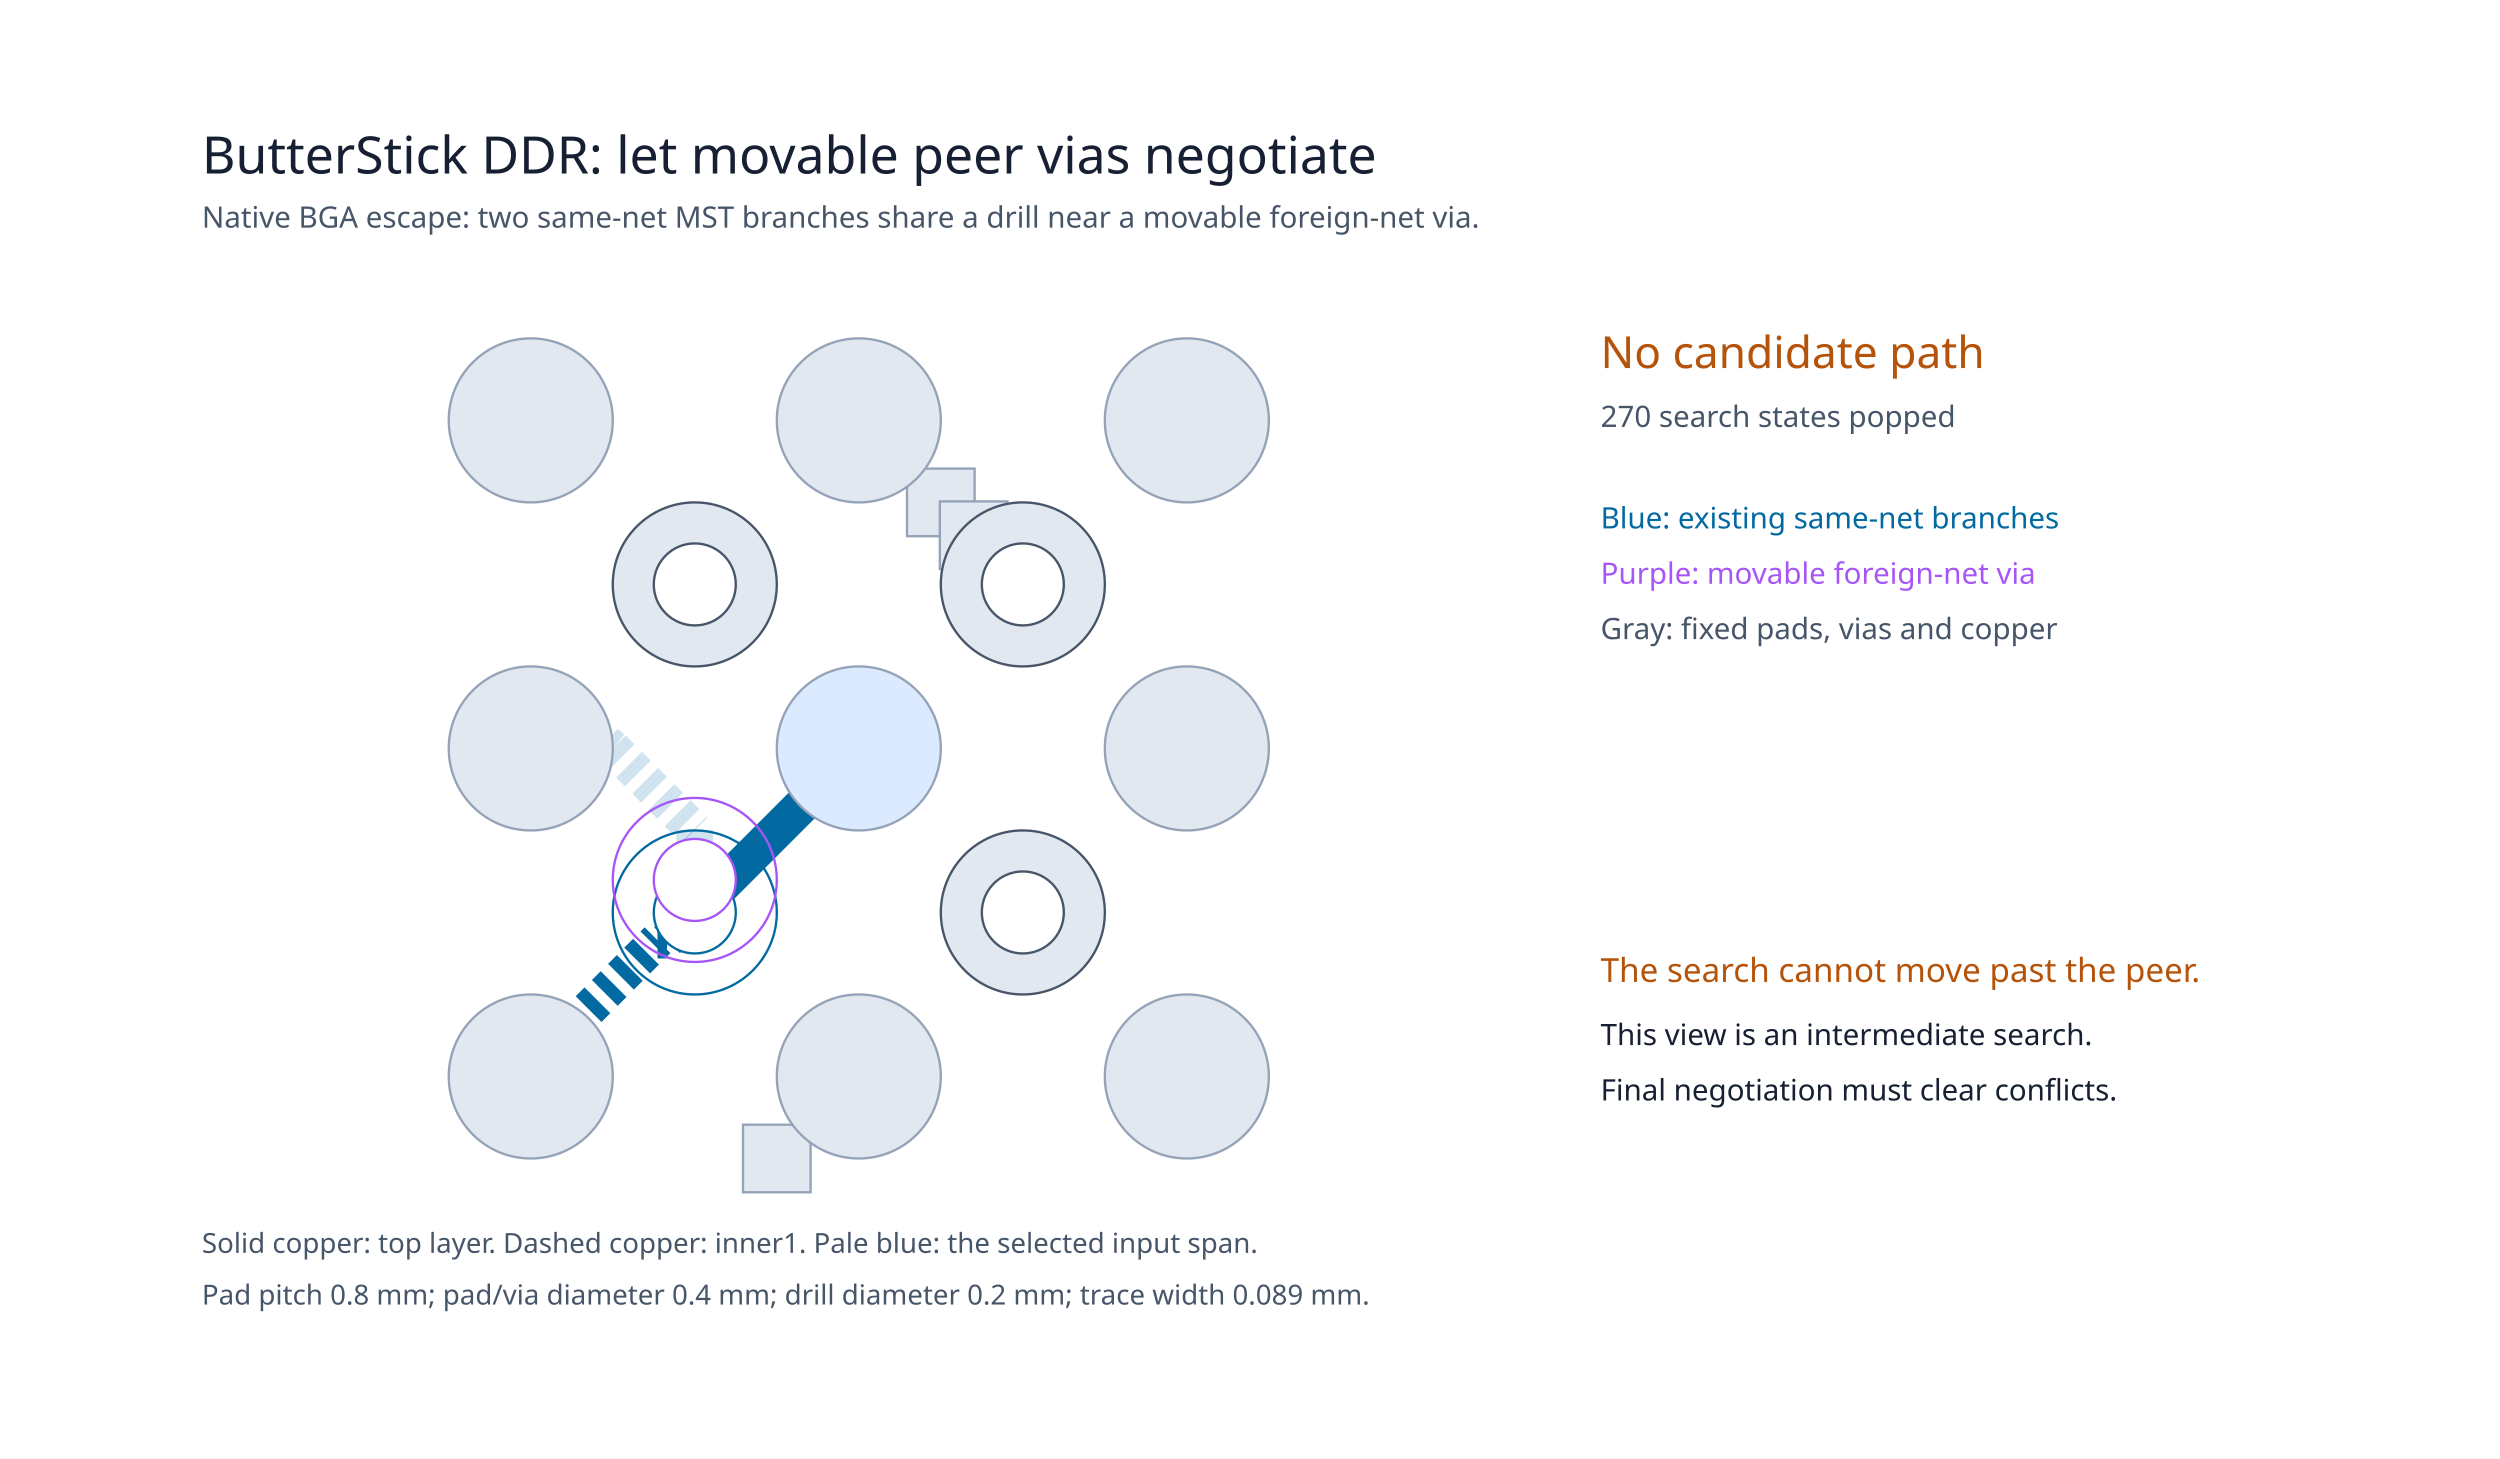
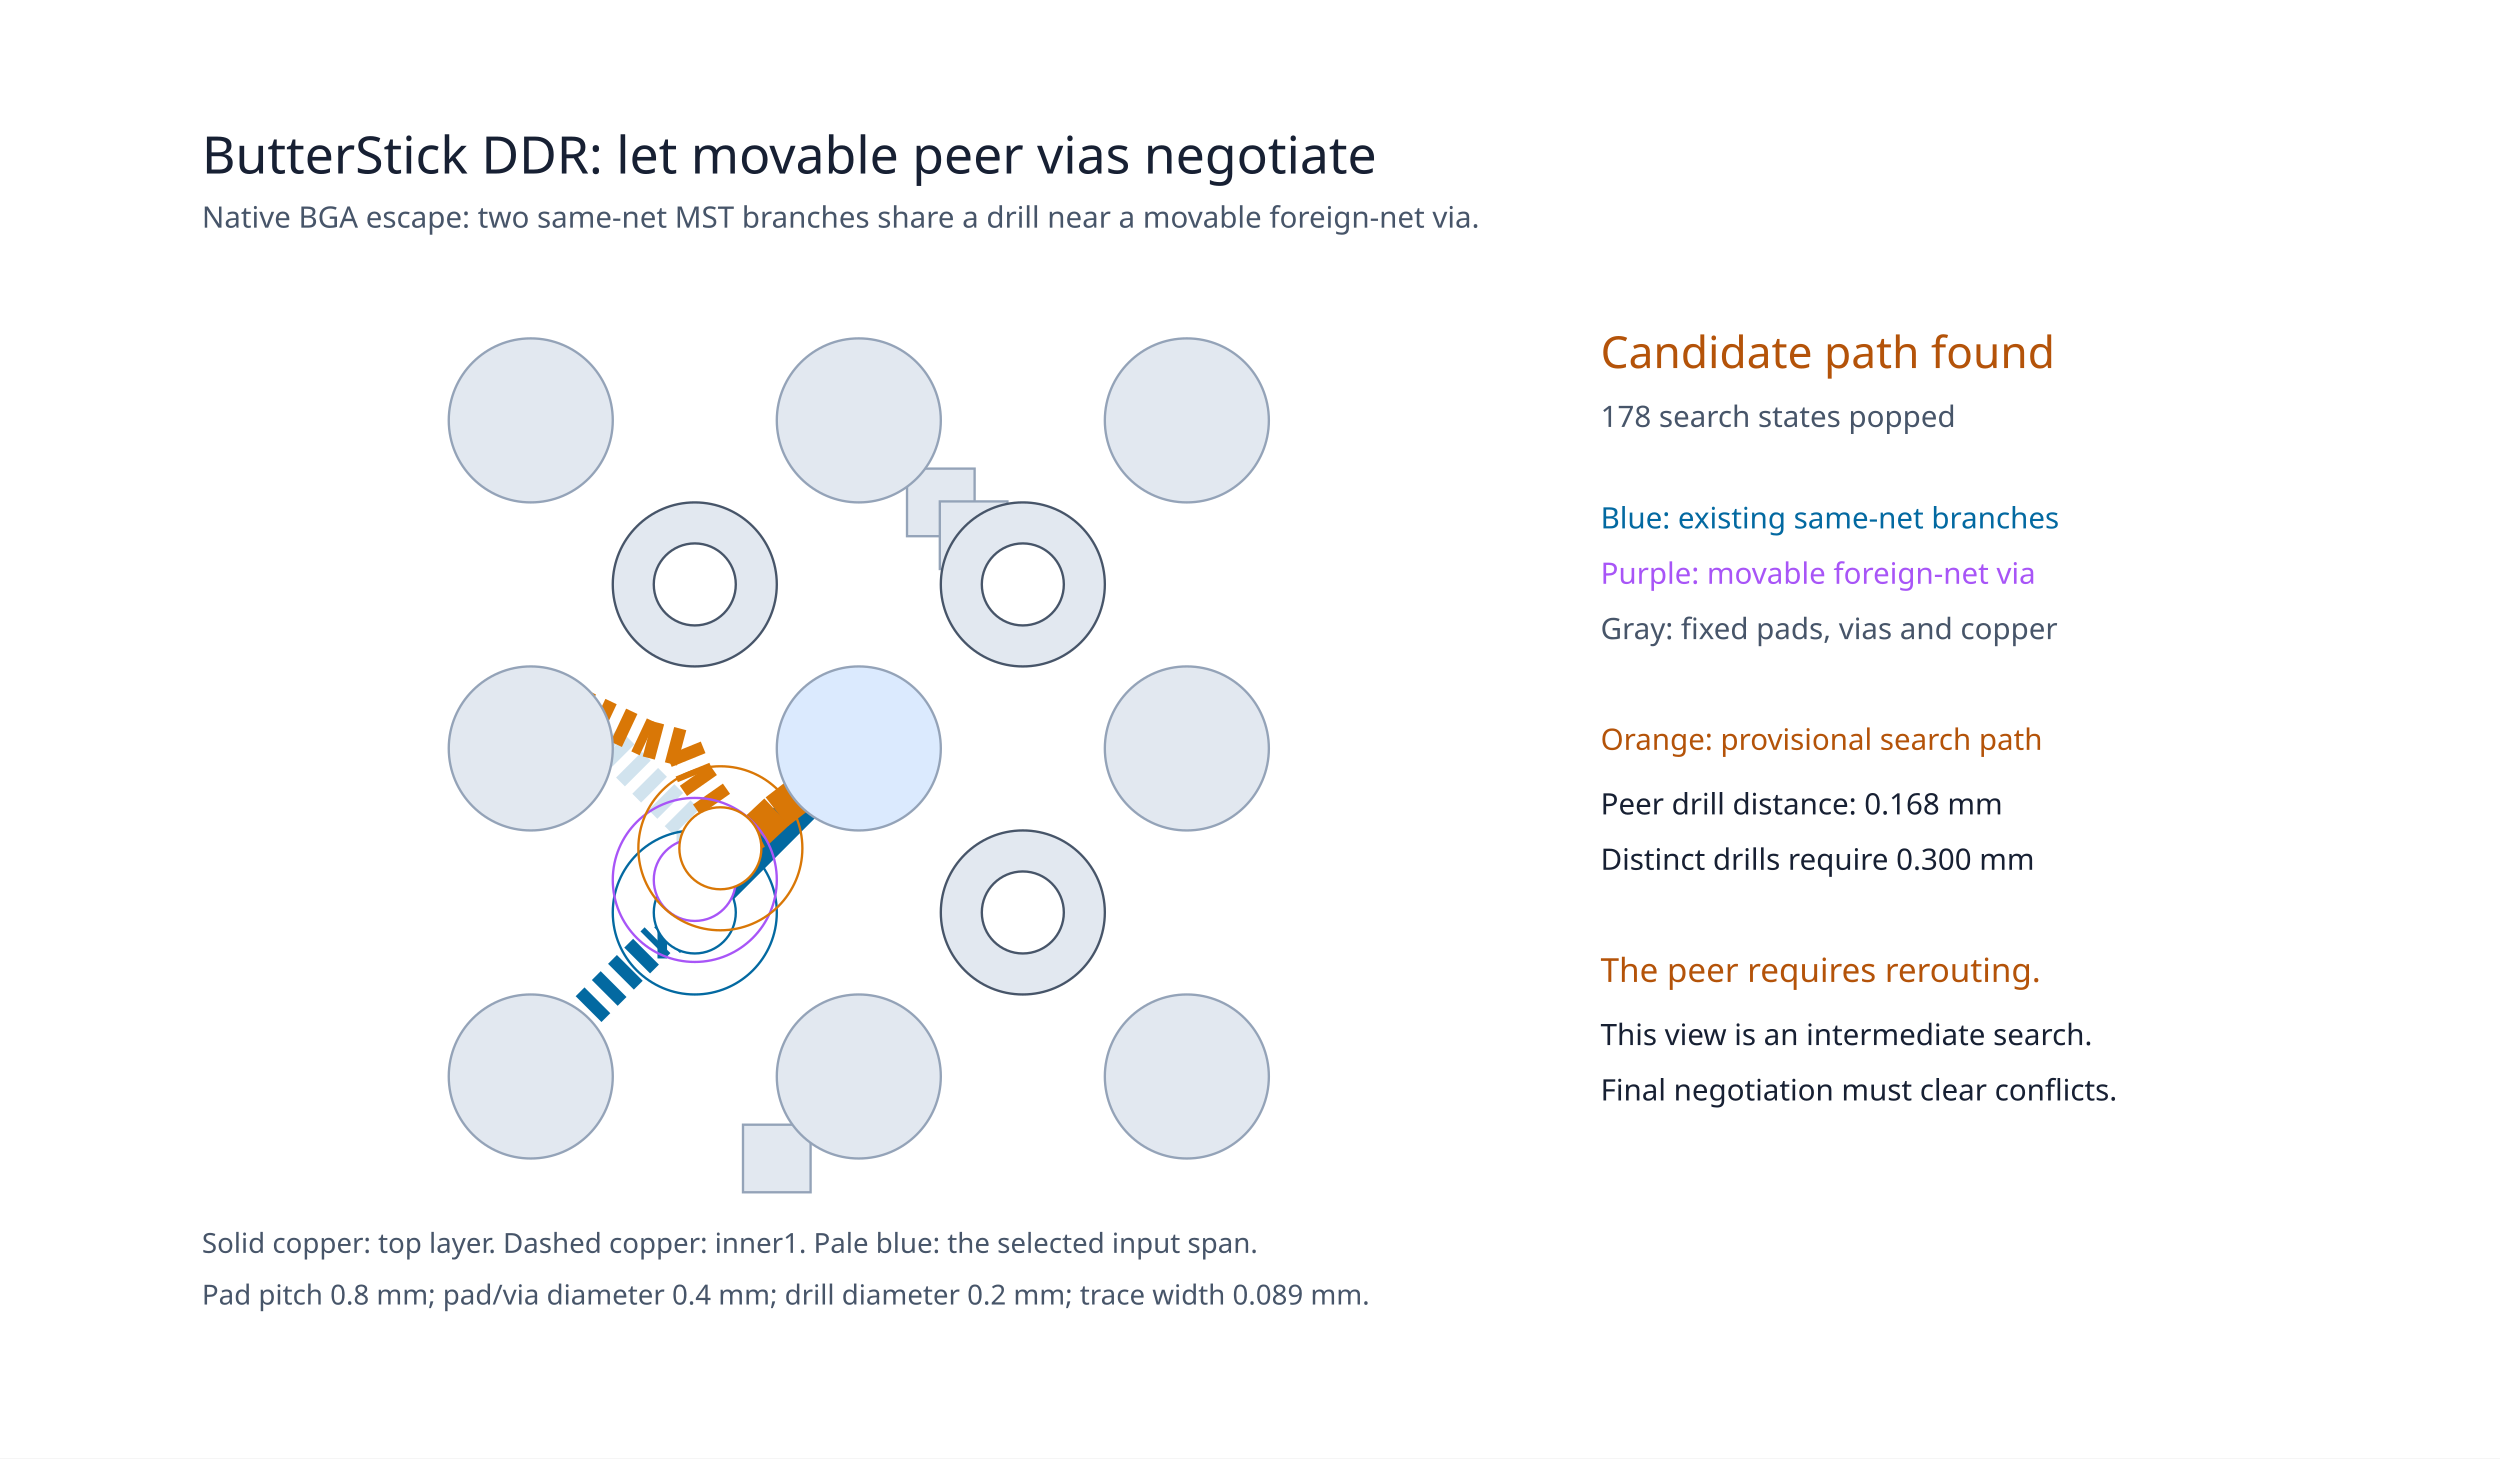
<svg xmlns="http://www.w3.org/2000/svg" width="1200" height="700" viewBox="0 0 1200 700">
  <rect width="100%" height="100%" fill="white" />
  <g>
    <polyline data-points="223.97232913453288,331.9723291345328 241.3333333333333,349.3333333333333" data-type="line" data-label="" points="266.947,334.033 282.324,349.41" fill="none" stroke="rgba(3,105,161,0.18)" stroke-linejoin="round" stroke-width="17.517" stroke-dasharray="6 5" />
  </g>
  <g>
    <polyline data-points="241.3333333333333,349.3333333333333 254.66666666666674,360.44444444444446" data-type="line" data-label="" points="282.324,349.41 294.133,359.251" fill="none" stroke="rgba(3,105,161,0.18)" stroke-linejoin="round" stroke-width="17.517" stroke-dasharray="6 5" />
  </g>
  <g>
    <polyline data-points="254.66666666666674,360.44444444444446 299.1111111111112,404.8888888888889" data-type="line" data-label="" points="294.133,359.251 333.498,398.616" fill="none" stroke="rgba(3,105,161,0.18)" stroke-linejoin="round" stroke-width="17.517" stroke-dasharray="6 5" />
  </g>
  <g>
    <polyline data-points="299.1111111111112,404.8888888888889 299.1111111111112,416" data-type="line" data-label="" points="333.498,398.616 333.498,408.457" fill="none" stroke="rgba(3,105,161,0.18)" stroke-linejoin="round" stroke-width="17.517" stroke-dasharray="6 5" />
  </g>
  <g>
    <polyline data-points="299.1111111111112,416 299.55555555555566,431.1111111111111" data-type="line" data-label="" points="333.498,408.457 333.892,421.841" fill="none" stroke="rgba(3,105,161,0.18)" stroke-linejoin="round" stroke-width="17.517" stroke-dasharray="6 5" />
  </g>
  <g>
    <polyline data-points="299.55555555555566,431.1111111111111 299.1113333333321,449.3331111111111" data-type="line" data-label="" points="333.892,421.841 333.499,437.981" fill="none" stroke="rgba(3,105,161,0.18)" stroke-linejoin="round" stroke-width="17.517" stroke-dasharray="6 5" />
  </g>
  <g>
    <polyline data-points="299.1113333333321,449.3331111111111 299.1113333333333,449.3331111111111" data-type="line" data-label="" points="333.499,437.981 333.499,437.981" fill="none" stroke="rgba(3,105,161,0.18)" stroke-linejoin="round" stroke-width="17.517" />
  </g>
  <g>
    <polyline data-points="299.1113333333333,449.3331111111111 388,360.44444444444446" data-type="line" data-label="" points="333.499,437.981 412.229,359.251" fill="none" stroke="rgba(3,105,161,0.18)" stroke-linejoin="round" stroke-width="17.517" />
  </g>
  <g>
    <polyline data-points="223.97232913453288,519.2845000160264 278.8916254920158,464.36520365854346" data-type="line" data-label="" points="266.947,499.938 315.59,451.295" fill="none" stroke="#0369a1" stroke-linejoin="round" stroke-width="17.517" stroke-dasharray="6 5" />
  </g>
  <g>
    <polyline data-points="278.8916254920158,464.36520365854346 284.07924078589974,464.36520365854346" data-type="line" data-label="" points="315.59,451.295 320.184,451.295" fill="none" stroke="#0369a1" stroke-linejoin="round" stroke-width="17.517" stroke-dasharray="6 5" />
  </g>
  <g>
    <polyline data-points="284.07924078589974,464.36520365854346 299.1113333333321,449.3331111111111" data-type="line" data-label="" points="320.184,451.295 333.499,437.981" fill="none" stroke="#0369a1" stroke-linejoin="round" stroke-width="17.517" stroke-dasharray="6 5" />
  </g>
  <g>
    <polyline data-points="299.1113333333321,449.3331111111111 299.1113333333333,449.3331111111111" data-type="line" data-label="" points="333.499,437.981 333.499,437.981" fill="none" stroke="#0369a1" stroke-linejoin="round" stroke-width="17.517" />
  </g>
  <g>
    <polyline data-points="299.1113333333333,449.3331111111111 388,360.44444444444446" data-type="line" data-label="" points="333.499,437.981 412.229,359.251" fill="none" stroke="#0369a1" stroke-linejoin="round" stroke-width="17.517" />
  </g>
  <g>
+     <polyline data-points="223.97232913453288,331.9723291345328 273.41677357897737,355.22222222222223" data-type="line" data-label="" points="266.947,334.033 310.741,354.625" fill="none" stroke="#d97706" stroke-linejoin="round" stroke-width="17.517" stroke-dasharray="6 5" />
+   </g>
+   <g>
+     <polyline data-points="273.41677357897737,355.22222222222223 293.194551356755,360.44444444444446" data-type="line" data-label="" points="310.741,354.625 328.258,359.251" fill="none" stroke="#d97706" stroke-linejoin="round" stroke-width="17.517" stroke-dasharray="6 5" />
+   </g>
+   <g>
+     <polyline data-points="293.194551356755,360.44444444444446 299.1111111111112,375" data-type="line" data-label="" points="328.258,359.251 333.498,372.143" fill="none" stroke="#d97706" stroke-linejoin="round" stroke-width="17.517" stroke-dasharray="6 5" />
+   </g>
+   <g>
+     <polyline data-points="299.1111111111112,375 312.9723291345329,394.77777777777777" data-type="line" data-label="" points="333.498,372.143 345.775,389.66" fill="none" stroke="#d97706" stroke-linejoin="round" stroke-width="17.517" stroke-dasharray="6 5" />
+   </g>
+   <g>
+     <polyline data-points="312.9723291345329,394.77777777777777 312.9723291345329,404.8888888888889" data-type="line" data-label="" points="345.775,389.66 345.775,398.616" fill="none" stroke="#d97706" stroke-linejoin="round" stroke-width="17.517" stroke-dasharray="6 5" />
+   </g>
+   <g>
+     <polyline data-points="312.9723291345329,404.8888888888889 312.9723291345329,414.55555555555554" data-type="line" data-label="" points="345.775,398.616 345.775,407.178" fill="none" stroke="#d97706" stroke-linejoin="round" stroke-width="17.517" stroke-dasharray="6 5" />
+   </g>
+   <g>
+     <polyline data-points="312.9723291345329,414.55555555555554 332.75010691231057,404.8888888888889" data-type="line" data-label="" points="345.775,407.178 363.293,398.616" fill="none" stroke="#d97706" stroke-linejoin="round" stroke-width="17.517" />
+   </g>
+   <g>
+     <polyline data-points="332.75010691231057,404.8888888888889 343.55555555555554,394.77777777777777" data-type="line" data-label="" points="363.293,398.616 372.863,389.66" fill="none" stroke="#d97706" stroke-linejoin="round" stroke-width="17.517" />
+   </g>
+   <g>
+     <polyline data-points="343.55555555555554,394.77777777777777 388,360.44444444444446" data-type="line" data-label="" points="372.863,389.66 412.229,359.251" fill="none" stroke="#d97706" stroke-linejoin="round" stroke-width="17.517" />
+   </g>
+   <g>
    <rect data-type="rect" data-label="" data-x="600" data-y="350" x="68.571" y="40" width="1062.857" height="620" fill="transparent" stroke="none" stroke-width="1.129" />
  </g>
  <g>
    <rect data-type="rect" data-label="" data-x="432.4444444444441" data-y="227.1111111111117" x="435.37" y="224.932" width="32.447" height="32.447" fill="#e2e8f0" stroke="#94a3b8" stroke-width="1.129" />
  </g>
  <g>
    <rect data-type="rect" data-label="" data-x="450.22222222222206" data-y="244.88888888888923" x="451.116" y="240.678" width="32.447" height="32.447" fill="#e2e8f0" stroke="#94a3b8" stroke-width="1.129" />
  </g>
  <g>
    <rect data-type="rect" data-label="" data-x="343.5555555555551" data-y="582.6666666666672" x="356.64" y="539.853" width="32.447" height="32.447" fill="#e2e8f0" stroke="#94a3b8" stroke-width="1.129" />
  </g>
  <circle data-type="circle" data-label="" data-x="210.22222222222106" data-y="538.2222222222235" cx="254.768" cy="516.711" r="39.365" fill="#e2e8f0" stroke="#94a3b8" stroke-width="1.129" />
  <circle data-type="circle" data-label="" data-x="210.22222222222106" data-y="360.4444444444457" cx="254.768" cy="359.251" r="39.365" fill="#e2e8f0" stroke="#94a3b8" stroke-width="1.129" />
  <circle data-type="circle" data-label="" data-x="210.22222222222106" data-y="182.6666666666679" cx="254.768" cy="201.79" r="39.365" fill="#e2e8f0" stroke="#94a3b8" stroke-width="1.129" />
  <circle data-type="circle" data-label="" data-x="387.9999999999988" data-y="538.2222222222235" cx="412.229" cy="516.711" r="39.365" fill="#e2e8f0" stroke="#94a3b8" stroke-width="1.129" />
  <circle data-type="circle" data-label="" data-x="387.9999999999988" data-y="360.4444444444457" cx="412.229" cy="359.251" r="39.365" fill="#dbeafe" stroke="#94a3b8" stroke-width="1.129" />
  <circle data-type="circle" data-label="" data-x="387.9999999999988" data-y="182.6666666666679" cx="412.229" cy="201.79" r="39.365" fill="#e2e8f0" stroke="#94a3b8" stroke-width="1.129" />
  <circle data-type="circle" data-label="" data-x="565.7777777777766" data-y="538.2222222222235" cx="569.689" cy="516.711" r="39.365" fill="#e2e8f0" stroke="#94a3b8" stroke-width="1.129" />
  <circle data-type="circle" data-label="" data-x="565.7777777777766" data-y="360.4444444444457" cx="569.689" cy="359.251" r="39.365" fill="#e2e8f0" stroke="#94a3b8" stroke-width="1.129" />
  <circle data-type="circle" data-label="" data-x="565.7777777777766" data-y="182.6666666666679" cx="569.689" cy="201.79" r="39.365" fill="#e2e8f0" stroke="#94a3b8" stroke-width="1.129" />
  <circle data-type="circle" data-label="" data-x="299.1111111111112" data-y="271.5555555555555" cx="333.498" cy="280.521" r="39.365" fill="#e2e8f0" stroke="#475569" stroke-width="1.129" />
  <circle data-type="circle" data-label="" data-x="299.1111111111112" data-y="271.5555555555555" cx="333.498" cy="280.521" r="19.683" fill="white" stroke="#475569" stroke-width="1.129" />
  <circle data-type="circle" data-label="" data-x="476.88888888888914" data-y="271.5555555555555" cx="490.959" cy="280.521" r="39.365" fill="#e2e8f0" stroke="#475569" stroke-width="1.129" />
  <circle data-type="circle" data-label="" data-x="476.88888888888914" data-y="271.5555555555555" cx="490.959" cy="280.521" r="19.683" fill="white" stroke="#475569" stroke-width="1.129" />
  <circle data-type="circle" data-label="" data-x="476.88888888888914" data-y="449.33333333333326" cx="490.959" cy="437.981" r="39.365" fill="#e2e8f0" stroke="#475569" stroke-width="1.129" />
  <circle data-type="circle" data-label="" data-x="476.88888888888914" data-y="449.33333333333326" cx="490.959" cy="437.981" r="19.683" fill="white" stroke="#475569" stroke-width="1.129" />
  <circle data-type="circle" data-label="" data-x="299.1113333333321" data-y="449.3331111111111" cx="333.499" cy="437.981" r="39.365" fill="transparent" stroke="#0369a1" stroke-width="1.129" />
  <circle data-type="circle" data-label="" data-x="299.1113333333321" data-y="449.3331111111111" cx="333.499" cy="437.981" r="19.683" fill="white" stroke="#0369a1" stroke-width="1.129" />
  <circle data-type="circle" data-label="" data-x="299.1111111111112" data-y="431.7089022135011" cx="333.498" cy="422.371" r="39.365" fill="transparent" stroke="#a855f7" stroke-width="1.129" />
  <circle data-type="circle" data-label="" data-x="299.1111111111112" data-y="431.7089022135011" cx="333.498" cy="422.371" r="19.683" fill="white" stroke="#a855f7" stroke-width="1.129" />
+   <circle data-type="circle" data-label="" data-x="312.9723291345329" data-y="414.55555555555554" cx="345.775" cy="407.178" r="39.365" fill="transparent" stroke="#d97706" stroke-width="1.129" />
+   <circle data-type="circle" data-label="" data-x="312.9723291345329" data-y="414.55555555555554" cx="345.775" cy="407.178" r="19.683" fill="white" stroke="#d97706" stroke-width="1.129" />
  <text data-type="text" data-label="ButterStick DDR: let movable peer vias negotiate" data-x="32" data-y="38" x="96.914" y="73.657" fill="#172033" font-size="24.8" font-family="sans-serif" text-anchor="start" dominant-baseline="central">ButterStick DDR: let movable peer vias negotiate</text>
  <text data-type="text" data-label="Native BGA escape: two same-net MST branches share a drill near a movable foreign-net via." data-x="32" data-y="72" x="96.914" y="103.771" fill="#475569" font-size="14.171" font-family="sans-serif" text-anchor="start" dominant-baseline="central">Native BGA escape: two same-net MST branches share a drill near a movable foreign-net via.</text>
-   <text data-type="text" data-label="No candidate path" data-x="790" data-y="145" x="768.286" y="168.429" fill="#b45309" font-size="21.257" font-family="sans-serif" text-anchor="start" dominant-baseline="central">No candidate path</text>
-   <text data-type="text" data-label="270 search states popped" data-x="790" data-y="180" x="768.286" y="199.429" fill="#475569" font-size="14.171" font-family="sans-serif" text-anchor="start" dominant-baseline="central">270 search states popped</text>
+   <text data-type="text" data-label="Candidate path found" data-x="790" data-y="145" x="768.286" y="168.429" fill="#b45309" font-size="21.257" font-family="sans-serif" text-anchor="start" dominant-baseline="central">Candidate path found</text>
+   <text data-type="text" data-label="178 search states popped" data-x="790" data-y="180" x="768.286" y="199.429" fill="#475569" font-size="14.171" font-family="sans-serif" text-anchor="start" dominant-baseline="central">178 search states popped</text>
  <text data-type="text" data-label="Blue: existing same-net branches" data-x="790" data-y="235" x="768.286" y="248.143" fill="#0369a1" font-size="14.171" font-family="sans-serif" text-anchor="start" dominant-baseline="central">Blue: existing same-net branches</text>
  <text data-type="text" data-label="Purple: movable foreign-net via" data-x="790" data-y="265" x="768.286" y="274.714" fill="#a855f7" font-size="14.171" font-family="sans-serif" text-anchor="start" dominant-baseline="central">Purple: movable foreign-net via</text>
  <text data-type="text" data-label="Gray: fixed pads, vias and copper" data-x="790" data-y="295" x="768.286" y="301.286" fill="#475569" font-size="14.171" font-family="sans-serif" text-anchor="start" dominant-baseline="central">Gray: fixed pads, vias and copper</text>
-   <text data-type="text" data-label="The search cannot move past the peer." data-x="790" data-y="480" x="768.286" y="465.143" fill="#b45309" font-size="15.943" font-family="sans-serif" text-anchor="start" dominant-baseline="central">The search cannot move past the peer.</text>
+   <text data-type="text" data-label="Orange: provisional search path" data-x="790" data-y="355" x="768.286" y="354.429" fill="#b45309" font-size="14.171" font-family="sans-serif" text-anchor="start" dominant-baseline="central">Orange: provisional search path</text>
+   <text data-type="text" data-label="Peer drill distance: 0.168 mm" data-x="790" data-y="390" x="768.286" y="385.429" fill="#172033" font-size="14.171" font-family="sans-serif" text-anchor="start" dominant-baseline="central">Peer drill distance: 0.168 mm</text>
+   <text data-type="text" data-label="Distinct drills require 0.300 mm" data-x="790" data-y="420" x="768.286" y="412" fill="#172033" font-size="14.171" font-family="sans-serif" text-anchor="start" dominant-baseline="central">Distinct drills require 0.300 mm</text>
+   <text data-type="text" data-label="The peer requires rerouting." data-x="790" data-y="480" x="768.286" y="465.143" fill="#b45309" font-size="15.943" font-family="sans-serif" text-anchor="start" dominant-baseline="central">The peer requires rerouting.</text>
  <text data-type="text" data-label="This view is an intermediate search." data-x="790" data-y="515" x="768.286" y="496.143" fill="#172033" font-size="14.171" font-family="sans-serif" text-anchor="start" dominant-baseline="central">This view is an intermediate search.</text>
  <text data-type="text" data-label="Final negotiation must clear conflicts." data-x="790" data-y="545" x="768.286" y="522.714" fill="#172033" font-size="14.171" font-family="sans-serif" text-anchor="start" dominant-baseline="central">Final negotiation must clear conflicts.</text>
  <text data-type="text" data-label="Solid copper: top layer. Dashed copper: inner1. Pale blue: the selected input span." data-x="32" data-y="628" x="96.914" y="596.229" fill="#475569" font-size="13.286" font-family="sans-serif" text-anchor="start" dominant-baseline="central">Solid copper: top layer. Dashed copper: inner1. Pale blue: the selected input span.</text>
  <text data-type="text" data-label="Pad pitch 0.8 mm; pad/via diameter 0.4 mm; drill diameter 0.2 mm; trace width 0.089 mm." data-x="32" data-y="656" x="96.914" y="621.029" fill="#475569" font-size="13.286" font-family="sans-serif" text-anchor="start" dominant-baseline="central">Pad pitch 0.8 mm; pad/via diameter 0.4 mm; drill diameter 0.2 mm; trace width 0.089 mm.</text>
  <g id="crosshair" style="display: none">
    <line id="crosshair-h" y1="0" y2="700" stroke="#666" stroke-width="0.5" />
    <line id="crosshair-v" x1="0" x2="1200" stroke="#666" stroke-width="0.5" />
    <text id="coordinates" font-family="monospace" font-size="12" fill="#666" />
  </g>
</svg>
